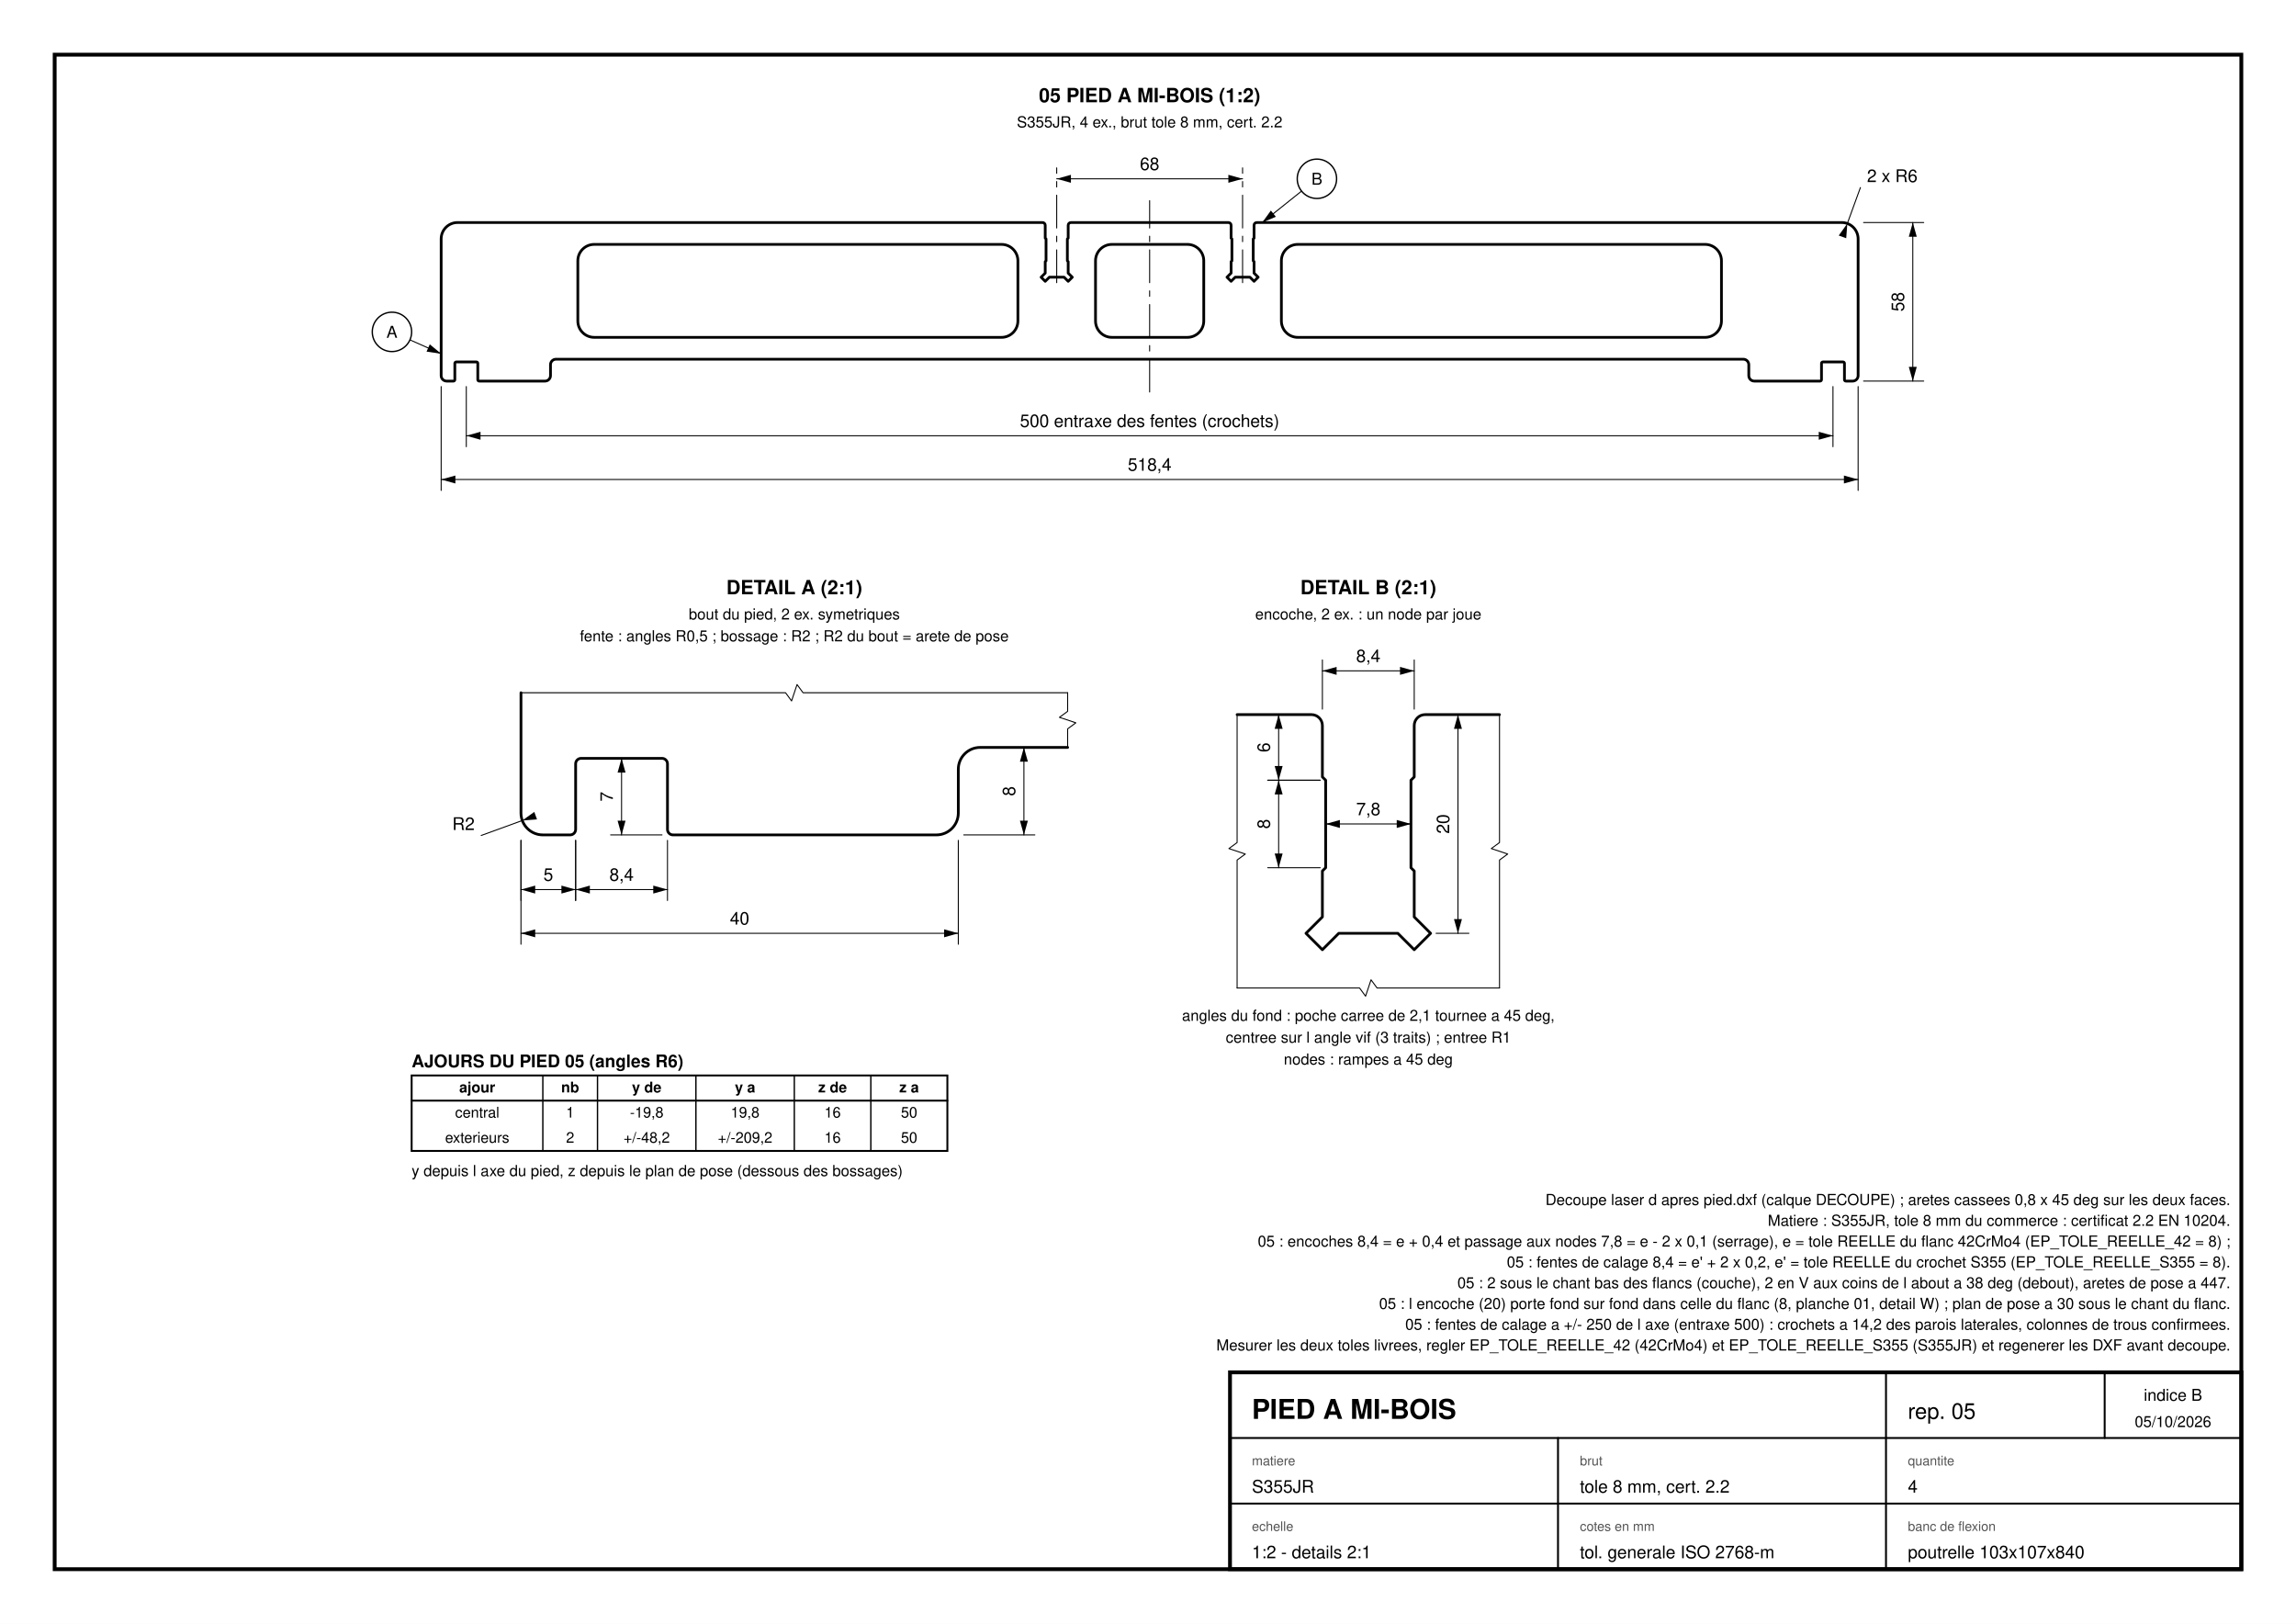
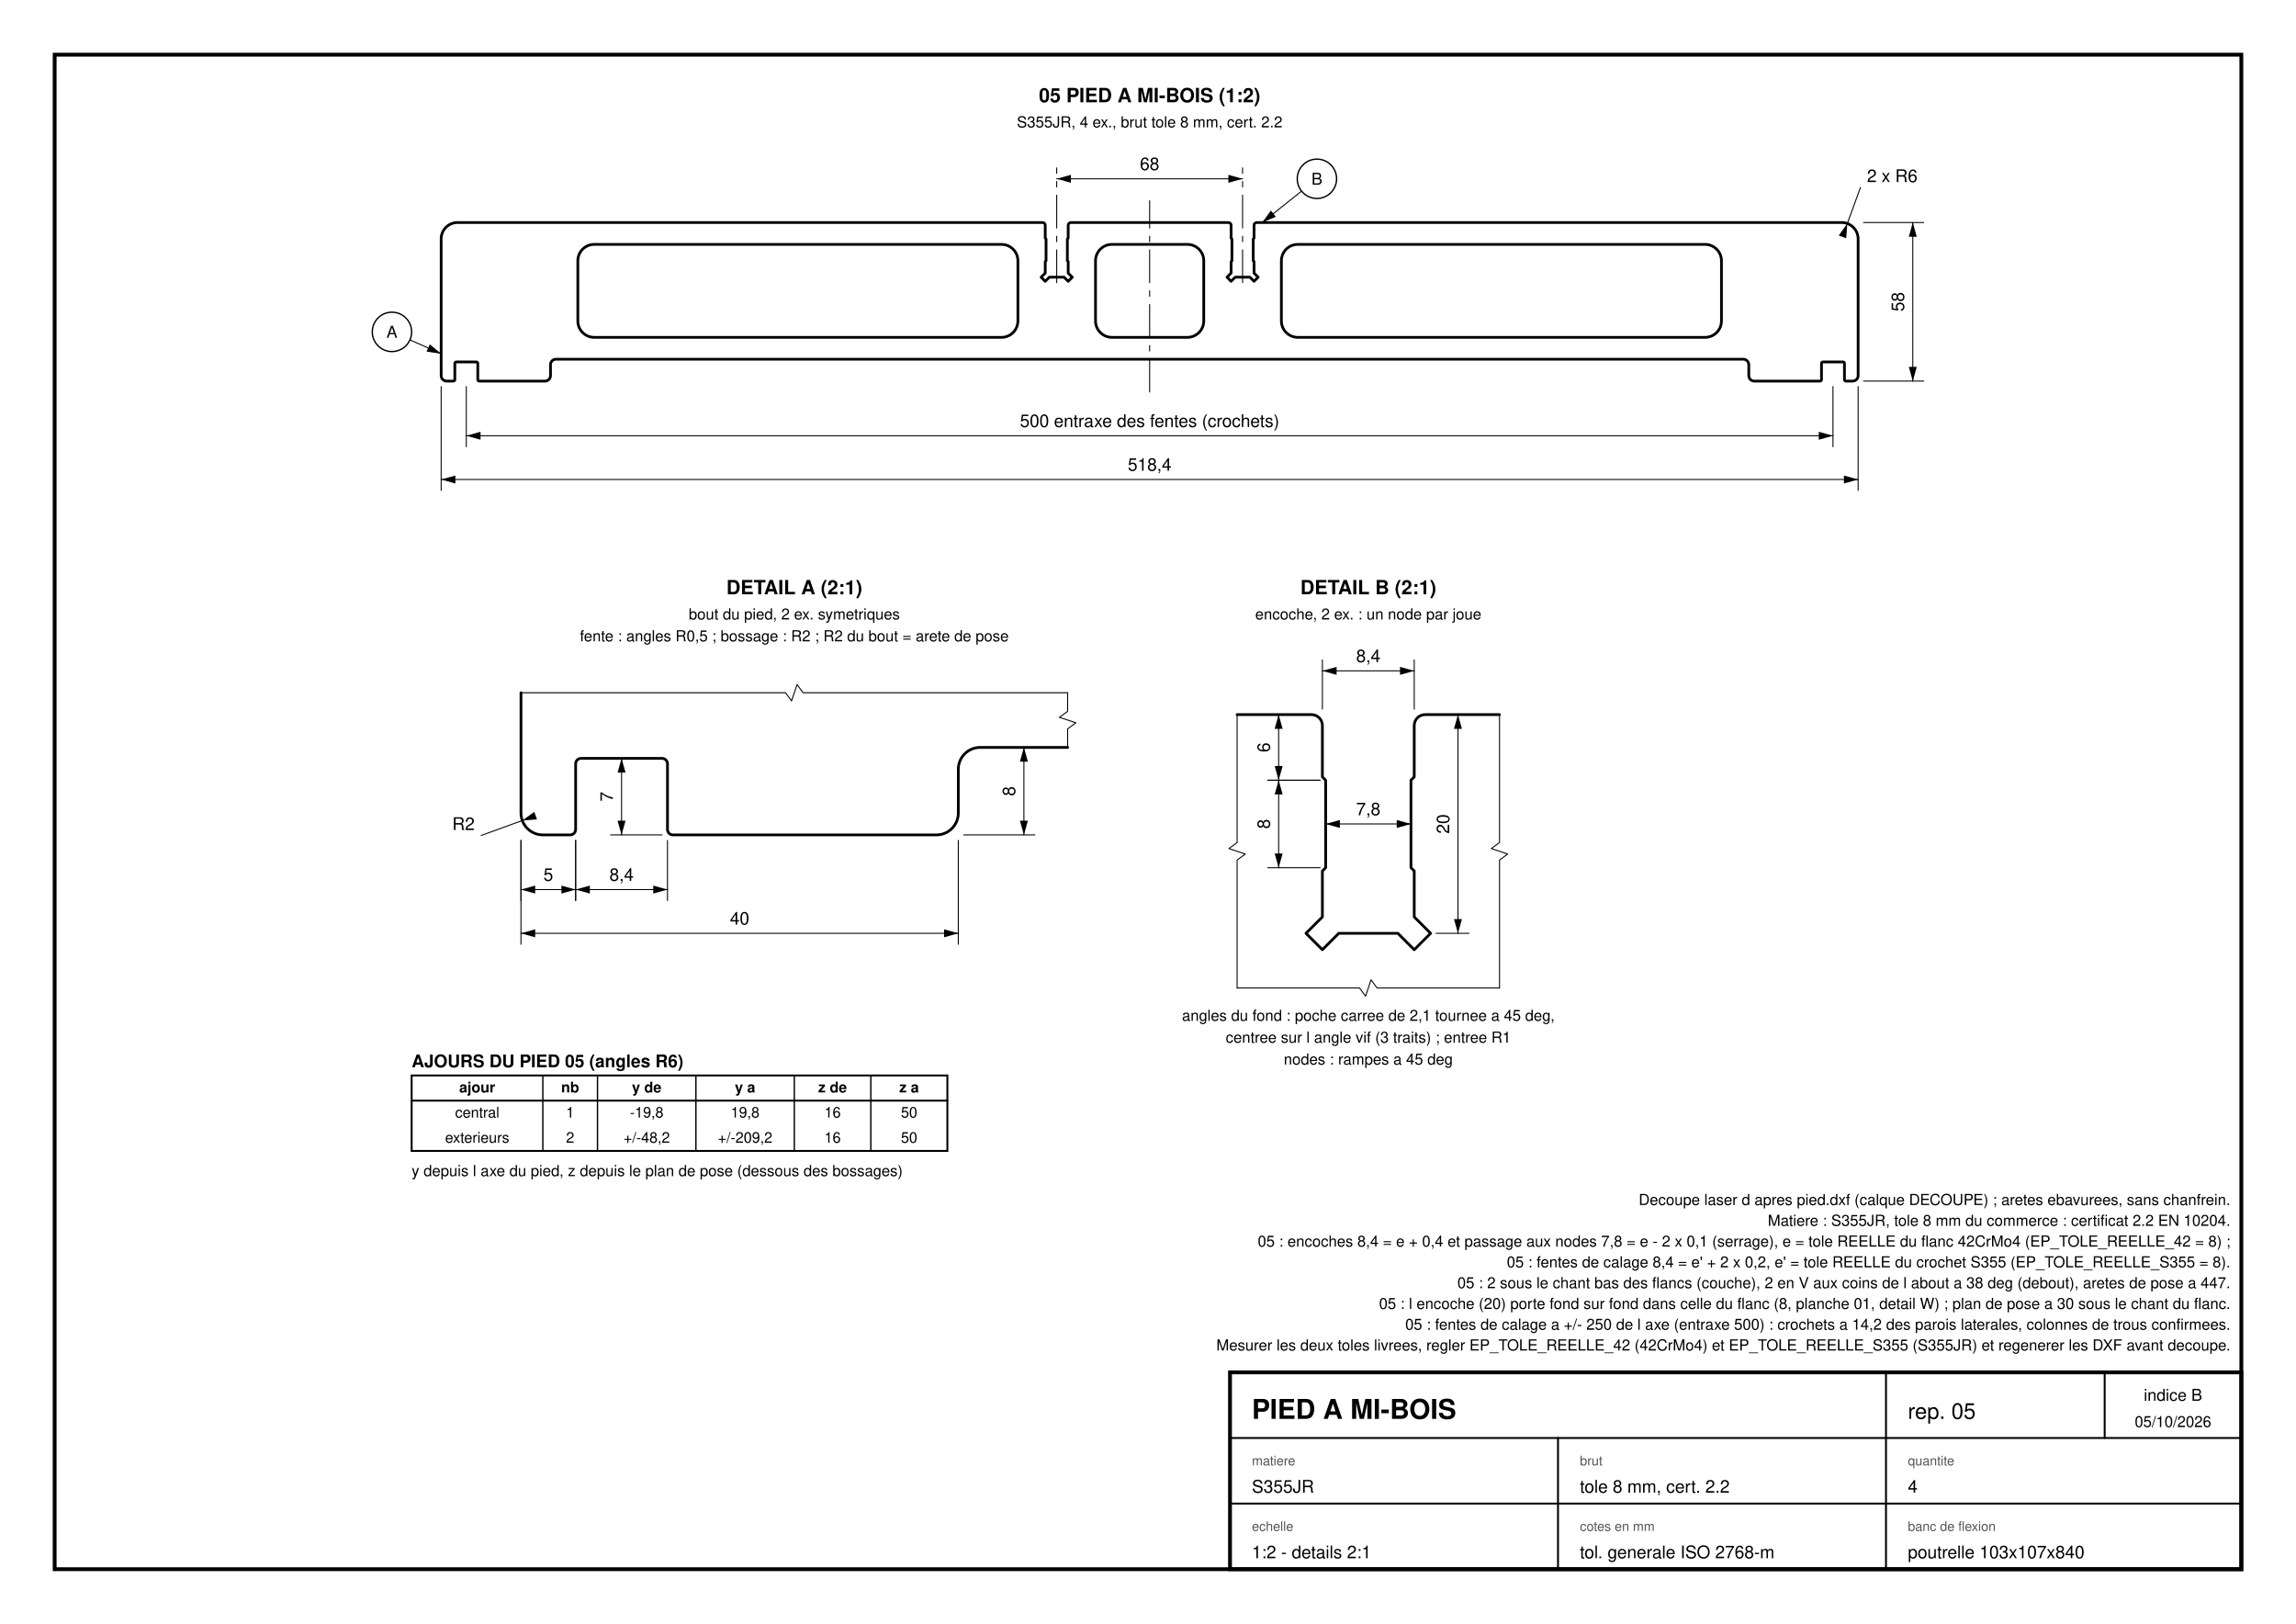
<svg xmlns="http://www.w3.org/2000/svg" width="420mm" height="297mm" viewBox="0 0 420 297">
  <rect width="420" height="297" fill="#fff" />
  <rect x="10.000" y="10.000" width="400.000" height="277.000" fill="none" stroke="#000" stroke-width="0.700" />
  <rect x="225.000" y="251.000" width="185.000" height="36.000" fill="none" stroke="#000" stroke-width="0.700" />
  <line x1="225.000" y1="263.000" x2="410.000" y2="263.000" stroke="#000" stroke-width="0.350" stroke-linecap="round" />
  <line x1="225.000" y1="275.000" x2="410.000" y2="275.000" stroke="#000" stroke-width="0.350" stroke-linecap="round" />
  <line x1="345.000" y1="251.000" x2="345.000" y2="263.000" stroke="#000" stroke-width="0.350" stroke-linecap="round" />
  <line x1="285.000" y1="263.000" x2="285.000" y2="287.000" stroke="#000" stroke-width="0.350" stroke-linecap="round" />
  <line x1="345.000" y1="263.000" x2="345.000" y2="287.000" stroke="#000" stroke-width="0.350" stroke-linecap="round" />
  <text x="229.000" y="259.500" font-family="Helvetica,Arial,sans-serif" font-size="5.00" fill="#000" text-anchor="start" font-weight="bold">PIED A MI-BOIS</text>
  <line x1="385.000" y1="251.000" x2="385.000" y2="263.000" stroke="#000" stroke-width="0.350" stroke-linecap="round" />
  <text x="397.500" y="256.200" font-family="Helvetica,Arial,sans-serif" font-size="3.00" fill="#000" text-anchor="middle" font-weight="normal">indice B</text>
  <text x="397.500" y="261.000" font-family="Helvetica,Arial,sans-serif" font-size="2.80" fill="#000" text-anchor="middle" font-weight="normal">05/10/2026</text>
  <text x="349.000" y="259.500" font-family="Helvetica,Arial,sans-serif" font-size="4.00" fill="#000" text-anchor="start" font-weight="normal">rep. 05</text>
  <text x="229.000" y="268.000" font-family="Helvetica,Arial,sans-serif" font-size="2.40" fill="#555" text-anchor="start" font-weight="normal">matiere</text>
  <text x="229.000" y="273.000" font-family="Helvetica,Arial,sans-serif" font-size="3.20" fill="#000" text-anchor="start" font-weight="normal">S355JR</text>
  <text x="289.000" y="268.000" font-family="Helvetica,Arial,sans-serif" font-size="2.40" fill="#555" text-anchor="start" font-weight="normal">brut</text>
  <text x="289.000" y="273.000" font-family="Helvetica,Arial,sans-serif" font-size="3.20" fill="#000" text-anchor="start" font-weight="normal">tole 8 mm, cert. 2.2</text>
  <text x="349.000" y="268.000" font-family="Helvetica,Arial,sans-serif" font-size="2.40" fill="#555" text-anchor="start" font-weight="normal">quantite</text>
  <text x="349.000" y="273.000" font-family="Helvetica,Arial,sans-serif" font-size="3.20" fill="#000" text-anchor="start" font-weight="normal">4</text>
  <text x="229.000" y="280.000" font-family="Helvetica,Arial,sans-serif" font-size="2.40" fill="#555" text-anchor="start" font-weight="normal">echelle</text>
  <text x="229.000" y="285.000" font-family="Helvetica,Arial,sans-serif" font-size="3.20" fill="#000" text-anchor="start" font-weight="normal">1:2  -  details 2:1</text>
  <text x="289.000" y="280.000" font-family="Helvetica,Arial,sans-serif" font-size="2.40" fill="#555" text-anchor="start" font-weight="normal">cotes en mm</text>
  <text x="289.000" y="285.000" font-family="Helvetica,Arial,sans-serif" font-size="3.20" fill="#000" text-anchor="start" font-weight="normal">tol. generale ISO 2768-m</text>
  <text x="349.000" y="280.000" font-family="Helvetica,Arial,sans-serif" font-size="2.40" fill="#555" text-anchor="start" font-weight="normal">banc de flexion</text>
  <text x="349.000" y="285.000" font-family="Helvetica,Arial,sans-serif" font-size="3.20" fill="#000" text-anchor="start" font-weight="normal">poutrelle 103x107x840</text>
  <text x="408.000" y="247.000" font-family="Helvetica,Arial,sans-serif" font-size="2.80" fill="#000" text-anchor="end" font-weight="normal">Mesurer les deux toles livrees, regler EP_TOLE_REELLE_42 (42CrMo4) et EP_TOLE_REELLE_S355 (S355JR) et regenerer les DXF avant decoupe.</text>
  <text x="408.000" y="243.200" font-family="Helvetica,Arial,sans-serif" font-size="2.80" fill="#000" text-anchor="end" font-weight="normal">05 : fentes de calage a +/- 250 de l axe (entraxe 500) : crochets a 14,2 des parois laterales, colonnes de trous confirmees.</text>
  <text x="408.000" y="239.400" font-family="Helvetica,Arial,sans-serif" font-size="2.80" fill="#000" text-anchor="end" font-weight="normal">05 : l encoche (20) porte fond sur fond dans celle du flanc (8, planche 01, detail W) ; plan de pose a 30 sous le chant du flanc.</text>
  <text x="408.000" y="235.600" font-family="Helvetica,Arial,sans-serif" font-size="2.80" fill="#000" text-anchor="end" font-weight="normal">05 : 2 sous le chant bas des flancs (couche), 2 en V aux coins de l about a 38 deg (debout), aretes de pose a 447.</text>
  <text x="408.000" y="231.800" font-family="Helvetica,Arial,sans-serif" font-size="2.80" fill="#000" text-anchor="end" font-weight="normal">05 : fentes de calage 8,4 = e' + 2 x 0,2, e' = tole REELLE du crochet S355 (EP_TOLE_REELLE_S355 = 8).</text>
  <text x="408.000" y="228.000" font-family="Helvetica,Arial,sans-serif" font-size="2.80" fill="#000" text-anchor="end" font-weight="normal">05 : encoches 8,4 = e + 0,4 et passage aux nodes 7,8 = e - 2 x 0,1 (serrage), e = tole REELLE du flanc 42CrMo4 (EP_TOLE_REELLE_42 = 8) ;</text>
  <text x="408.000" y="224.200" font-family="Helvetica,Arial,sans-serif" font-size="2.80" fill="#000" text-anchor="end" font-weight="normal">Matiere : S355JR, tole 8 mm du commerce : certificat 2.2 EN 10204.</text>
-   <text x="408.000" y="220.400" font-family="Helvetica,Arial,sans-serif" font-size="2.80" fill="#000" text-anchor="end" font-weight="normal">Decoupe laser d apres pied.dxf (calque DECOUPE) ; aretes cassees 0,8 x 45 deg sur les deux faces.</text>
+   <text x="408.000" y="220.400" font-family="Helvetica,Arial,sans-serif" font-size="2.80" fill="#000" text-anchor="end" font-weight="normal">Decoupe laser d apres pied.dxf (calque DECOUPE) ; aretes ebavurees, sans chanfrein.</text>
  <text x="210.300" y="18.700" font-family="Helvetica,Arial,sans-serif" font-size="3.60" fill="#000" text-anchor="middle" font-weight="bold">05  PIED A MI-BOIS  (1:2)</text>
  <text x="210.300" y="23.300" font-family="Helvetica,Arial,sans-serif" font-size="2.80" fill="#000" text-anchor="middle" font-weight="normal">S355JR, 4 ex., brut tole 8 mm, cert. 2.2</text>
  <path d="M 80.7 43.7 L 80.7 68.7 A 1 1 0 0 0 81.7 69.7 L 82.95 69.7 A 0.25 0.25 0 0 0 83.2 69.45 L 83.2 66.45 A 0.25 0.25 0 0 1 83.45 66.2 L 87.15 66.2 A 0.25 0.25 0 0 1 87.4 66.45 L 87.4 69.45 A 0.25 0.25 0 0 0 87.65 69.7 L 99.7 69.7 A 1 1 0 0 0 100.7 68.7 L 100.7 66.7 A 1 1 0 0 1 101.7 65.7 L 318.9 65.7 A 1 1 0 0 1 319.9 66.7 L 319.9 68.7 A 1 1 0 0 0 320.9 69.7 L 332.95 69.7 A 0.25 0.25 0 0 0 333.2 69.45 L 333.2 66.45 A 0.25 0.25 0 0 1 333.45 66.2 L 337.15 66.2 A 0.25 0.25 0 0 1 337.4 66.45 L 337.4 69.45 A 0.25 0.25 0 0 0 337.65 69.7 L 338.9 69.7 A 1 1 0 0 0 339.9 68.7 L 339.9 43.7 A 3 3 0 0 0 336.9 40.7 L 229.9 40.7 A 0.5 0.5 0 0 0 229.4 41.2 L 229.4 43.55 L 229.25 43.7 L 229.25 47.7 L 229.4 47.85 L 229.4 49.95 L 230.15 50.7 L 229.4 51.45 L 228.65 50.7 L 225.95 50.7 L 225.2 51.45 L 224.45 50.7 L 225.2 49.95 L 225.2 47.85 L 225.35 47.7 L 225.35 43.7 L 225.2 43.55 L 225.2 41.2 A 0.5 0.5 0 0 0 224.7 40.7 L 195.9 40.7 A 0.5 0.5 0 0 0 195.4 41.2 L 195.4 43.55 L 195.25 43.7 L 195.25 47.7 L 195.4 47.85 L 195.4 49.95 L 196.15 50.7 L 195.4 51.45 L 194.65 50.7 L 191.95 50.7 L 191.2 51.45 L 190.45 50.7 L 191.2 49.95 L 191.2 47.85 L 191.35 47.7 L 191.35 43.7 L 191.2 43.55 L 191.2 41.2 A 0.5 0.5 0 0 0 190.7 40.7 L 83.7 40.7 A 3 3 0 0 0 80.7 43.7 Z" fill="none" stroke="#000" stroke-width="0.500" stroke-linecap="round" stroke-linejoin="round" />
  <path d="M 200.4 47.7 L 200.4 58.7 A 3 3 0 0 0 203.4 61.7 L 217.2 61.7 A 3 3 0 0 0 220.2 58.7 L 220.2 47.7 A 3 3 0 0 0 217.2 44.7 L 203.4 44.7 A 3 3 0 0 0 200.4 47.7 Z" fill="none" stroke="#000" stroke-width="0.500" stroke-linecap="round" stroke-linejoin="round" />
  <path d="M 234.4 47.7 L 234.4 58.7 A 3 3 0 0 0 237.4 61.7 L 311.9 61.7 A 3 3 0 0 0 314.9 58.7 L 314.9 47.7 A 3 3 0 0 0 311.9 44.7 L 237.4 44.7 A 3 3 0 0 0 234.4 47.7 Z" fill="none" stroke="#000" stroke-width="0.500" stroke-linecap="round" stroke-linejoin="round" />
  <path d="M 105.7 47.7 L 105.7 58.7 A 3 3 0 0 0 108.7 61.7 L 183.2 61.7 A 3 3 0 0 0 186.2 58.7 L 186.2 47.7 A 3 3 0 0 0 183.2 44.7 L 108.7 44.7 A 3 3 0 0 0 105.7 47.7 Z" fill="none" stroke="#000" stroke-width="0.500" stroke-linecap="round" stroke-linejoin="round" />
  <line x1="210.300" y1="71.700" x2="210.300" y2="36.700" stroke="#000" stroke-width="0.180" stroke-linecap="round" stroke-dasharray="6 1.5 1 1.5" />
  <line x1="193.300" y1="51.700" x2="193.300" y2="30.700" stroke="#000" stroke-width="0.180" stroke-linecap="round" stroke-dasharray="6 1.5 1 1.5" />
  <line x1="227.300" y1="51.700" x2="227.300" y2="30.700" stroke="#000" stroke-width="0.180" stroke-linecap="round" stroke-dasharray="6 1.5 1 1.5" />
  <line x1="193.300" y1="32.700" x2="227.300" y2="32.700" stroke="#000" stroke-width="0.180" stroke-linecap="round" />
  <path d="M 193.3 32.7 L 195.9 33.428 L 195.9 31.972 Z" fill="#000" />
  <path d="M 227.3 32.7 L 224.7 31.972 L 224.7 33.428 Z" fill="#000" />
  <text x="210.300" y="31.100" font-family="Helvetica,Arial,sans-serif" font-size="3.20" fill="#000" text-anchor="middle" font-weight="normal">68</text>
  <line x1="85.300" y1="70.700" x2="85.300" y2="81.700" stroke="#000" stroke-width="0.180" stroke-linecap="round" />
  <line x1="335.300" y1="70.700" x2="335.300" y2="81.700" stroke="#000" stroke-width="0.180" stroke-linecap="round" />
  <line x1="85.300" y1="79.700" x2="335.300" y2="79.700" stroke="#000" stroke-width="0.180" stroke-linecap="round" />
  <path d="M 85.3 79.7 L 87.9 80.428 L 87.9 78.972 Z" fill="#000" />
  <path d="M 335.3 79.7 L 332.7 78.972 L 332.7 80.428 Z" fill="#000" />
  <text x="210.300" y="78.100" font-family="Helvetica,Arial,sans-serif" font-size="3.20" fill="#000" text-anchor="middle" font-weight="normal">500  entraxe des fentes (crochets)</text>
  <line x1="80.700" y1="70.700" x2="80.700" y2="89.700" stroke="#000" stroke-width="0.180" stroke-linecap="round" />
  <line x1="339.900" y1="70.700" x2="339.900" y2="89.700" stroke="#000" stroke-width="0.180" stroke-linecap="round" />
  <line x1="80.700" y1="87.700" x2="339.900" y2="87.700" stroke="#000" stroke-width="0.180" stroke-linecap="round" />
  <path d="M 80.7 87.7 L 83.3 88.428 L 83.3 86.972 Z" fill="#000" />
  <path d="M 339.9 87.7 L 337.3 86.972 L 337.3 88.428 Z" fill="#000" />
  <text x="210.300" y="86.100" font-family="Helvetica,Arial,sans-serif" font-size="3.20" fill="#000" text-anchor="middle" font-weight="normal">518,4</text>
  <line x1="340.900" y1="69.700" x2="351.900" y2="69.700" stroke="#000" stroke-width="0.180" stroke-linecap="round" />
  <line x1="340.900" y1="40.700" x2="351.900" y2="40.700" stroke="#000" stroke-width="0.180" stroke-linecap="round" />
  <line x1="349.900" y1="69.700" x2="349.900" y2="40.700" stroke="#000" stroke-width="0.180" stroke-linecap="round" />
  <path d="M 349.9 69.7 L 350.628 67.1 L 349.172 67.1 Z" fill="#000" />
  <path d="M 349.9 40.7 L 349.172 43.3 L 350.628 43.3 Z" fill="#000" />
  <text x="348.300" y="55.200" font-family="Helvetica,Arial,sans-serif" font-size="3.20" fill="#000" text-anchor="middle" font-weight="normal" transform="rotate(-90.00 348.300 55.200)">58</text>
  <line x1="337.926" y1="40.881" x2="340.320" y2="34.303" stroke="#000" stroke-width="0.180" stroke-linecap="round" />
  <path d="M 337.926 40.881 L 336.353 43.075 L 337.721 43.573 Z" fill="#000" />
  <text x="341.520" y="33.303" font-family="Helvetica,Arial,sans-serif" font-size="3.20" fill="#000" text-anchor="start" font-weight="normal">2 x R6</text>
  <line x1="80.700" y1="64.700" x2="74.990" y2="62.162" stroke="#000" stroke-width="0.180" stroke-linecap="round" />
  <path d="M 80.7 64.7 L 78.62 62.979 L 78.028 64.309 Z" fill="#000" />
  <circle cx="71.700" cy="60.700" r="3.600" fill="#fff" stroke="#000" stroke-width="0.25" />
  <text x="71.700" y="61.780" font-family="Helvetica,Arial,sans-serif" font-size="3.00" fill="#000" text-anchor="middle" font-weight="normal">A</text>
  <line x1="230.900" y1="40.700" x2="238.089" y2="34.949" stroke="#000" stroke-width="0.180" stroke-linecap="round" />
  <path d="M 230.9 40.7 L 233.385 39.644 L 232.475 38.507 Z" fill="#000" />
  <circle cx="240.900" cy="32.700" r="3.600" fill="#fff" stroke="#000" stroke-width="0.25" />
  <text x="240.900" y="33.780" font-family="Helvetica,Arial,sans-serif" font-size="3.00" fill="#000" text-anchor="middle" font-weight="normal">B</text>
  <text x="75.300" y="195.200" font-family="Helvetica,Arial,sans-serif" font-size="3.20" fill="#000" text-anchor="start" font-weight="bold">AJOURS DU PIED 05 (angles R6)</text>
  <rect x="75.300" y="196.700" width="98.000" height="13.800" fill="none" stroke="#000" stroke-width="0.350" />
  <line x1="75.300" y1="201.300" x2="173.300" y2="201.300" stroke="#000" stroke-width="0.350" stroke-linecap="round" />
  <line x1="99.300" y1="196.700" x2="99.300" y2="210.500" stroke="#000" stroke-width="0.250" stroke-linecap="round" />
  <line x1="109.300" y1="196.700" x2="109.300" y2="210.500" stroke="#000" stroke-width="0.250" stroke-linecap="round" />
  <line x1="127.300" y1="196.700" x2="127.300" y2="210.500" stroke="#000" stroke-width="0.250" stroke-linecap="round" />
  <line x1="145.300" y1="196.700" x2="145.300" y2="210.500" stroke="#000" stroke-width="0.250" stroke-linecap="round" />
  <line x1="159.300" y1="196.700" x2="159.300" y2="210.500" stroke="#000" stroke-width="0.250" stroke-linecap="round" />
  <text x="87.300" y="199.800" font-family="Helvetica,Arial,sans-serif" font-size="2.70" fill="#000" text-anchor="middle" font-weight="bold">ajour</text>
  <text x="104.300" y="199.800" font-family="Helvetica,Arial,sans-serif" font-size="2.70" fill="#000" text-anchor="middle" font-weight="bold">nb</text>
  <text x="118.300" y="199.800" font-family="Helvetica,Arial,sans-serif" font-size="2.70" fill="#000" text-anchor="middle" font-weight="bold">y de</text>
  <text x="136.300" y="199.800" font-family="Helvetica,Arial,sans-serif" font-size="2.70" fill="#000" text-anchor="middle" font-weight="bold">y a</text>
  <text x="152.300" y="199.800" font-family="Helvetica,Arial,sans-serif" font-size="2.70" fill="#000" text-anchor="middle" font-weight="bold">z de</text>
  <text x="166.300" y="199.800" font-family="Helvetica,Arial,sans-serif" font-size="2.70" fill="#000" text-anchor="middle" font-weight="bold">z a</text>
  <text x="87.300" y="204.400" font-family="Helvetica,Arial,sans-serif" font-size="2.70" fill="#000" text-anchor="middle" font-weight="normal">central</text>
  <text x="104.300" y="204.400" font-family="Helvetica,Arial,sans-serif" font-size="2.70" fill="#000" text-anchor="middle" font-weight="normal">1</text>
  <text x="118.300" y="204.400" font-family="Helvetica,Arial,sans-serif" font-size="2.70" fill="#000" text-anchor="middle" font-weight="normal">-19,8</text>
  <text x="136.300" y="204.400" font-family="Helvetica,Arial,sans-serif" font-size="2.70" fill="#000" text-anchor="middle" font-weight="normal">19,8</text>
  <text x="152.300" y="204.400" font-family="Helvetica,Arial,sans-serif" font-size="2.70" fill="#000" text-anchor="middle" font-weight="normal">16</text>
  <text x="166.300" y="204.400" font-family="Helvetica,Arial,sans-serif" font-size="2.70" fill="#000" text-anchor="middle" font-weight="normal">50</text>
  <text x="87.300" y="209.000" font-family="Helvetica,Arial,sans-serif" font-size="2.70" fill="#000" text-anchor="middle" font-weight="normal">exterieurs</text>
  <text x="104.300" y="209.000" font-family="Helvetica,Arial,sans-serif" font-size="2.70" fill="#000" text-anchor="middle" font-weight="normal">2</text>
  <text x="118.300" y="209.000" font-family="Helvetica,Arial,sans-serif" font-size="2.70" fill="#000" text-anchor="middle" font-weight="normal">+/-48,2</text>
  <text x="136.300" y="209.000" font-family="Helvetica,Arial,sans-serif" font-size="2.70" fill="#000" text-anchor="middle" font-weight="normal">+/-209,2</text>
  <text x="152.300" y="209.000" font-family="Helvetica,Arial,sans-serif" font-size="2.70" fill="#000" text-anchor="middle" font-weight="normal">16</text>
  <text x="166.300" y="209.000" font-family="Helvetica,Arial,sans-serif" font-size="2.70" fill="#000" text-anchor="middle" font-weight="normal">50</text>
  <text x="75.300" y="215.100" font-family="Helvetica,Arial,sans-serif" font-size="2.80" fill="#000" text-anchor="start" font-weight="normal">y depuis l axe du pied, z depuis le plan de pose (dessous des bossages)</text>
  <text x="145.300" y="108.700" font-family="Helvetica,Arial,sans-serif" font-size="3.60" fill="#000" text-anchor="middle" font-weight="bold">DETAIL A  (2:1)</text>
  <text x="145.300" y="113.300" font-family="Helvetica,Arial,sans-serif" font-size="2.80" fill="#000" text-anchor="middle" font-weight="normal">bout du pied, 2 ex. symetriques</text>
  <text x="145.300" y="117.300" font-family="Helvetica,Arial,sans-serif" font-size="2.80" fill="#000" text-anchor="middle" font-weight="normal">fente : angles R0,5 ; bossage : R2 ; R2 du bout = arete de pose</text>
  <path d="M 95.3 126.7 L 95.3 148.7 A 4 4 0 0 0 99.3 152.7 L 104.3 152.7 A 1 1 0 0 0 105.3 151.7 L 105.3 139.7 A 1 1 0 0 1 106.3 138.7 L 121.1 138.7 A 1 1 0 0 1 122.1 139.7 L 122.1 151.7 A 1 1 0 0 0 123.1 152.7 L 171.3 152.7 A 4 4 0 0 0 175.3 148.7 L 175.3 140.7 A 4 4 0 0 1 179.3 136.7 L 195.3 136.7" fill="none" stroke="#000" stroke-width="0.500" stroke-linecap="round" stroke-linejoin="round" />
  <path d="M 95.3 126.7 L 143.7 126.7 L 144.8 128.2 L 145.8 125.2 L 146.9 126.7 L 195.3 126.7" fill="none" stroke="#000" stroke-width="0.180" stroke-linecap="round" stroke-linejoin="round" />
  <path d="M 195.3 136.7 L 195.3 133.3 L 196.8 132.2 L 193.8 131.2 L 195.3 130.1 L 195.3 126.7" fill="none" stroke="#000" stroke-width="0.180" stroke-linecap="round" stroke-linejoin="round" />
  <line x1="95.300" y1="153.700" x2="95.300" y2="164.700" stroke="#000" stroke-width="0.180" stroke-linecap="round" />
  <line x1="105.300" y1="153.700" x2="105.300" y2="164.700" stroke="#000" stroke-width="0.180" stroke-linecap="round" />
  <line x1="95.300" y1="162.700" x2="105.300" y2="162.700" stroke="#000" stroke-width="0.180" stroke-linecap="round" />
  <path d="M 95.3 162.7 L 97.9 163.428 L 97.9 161.972 Z" fill="#000" />
  <path d="M 105.3 162.7 L 102.7 161.972 L 102.7 163.428 Z" fill="#000" />
  <text x="100.300" y="161.100" font-family="Helvetica,Arial,sans-serif" font-size="3.20" fill="#000" text-anchor="middle" font-weight="normal">5</text>
  <line x1="105.300" y1="153.700" x2="105.300" y2="164.700" stroke="#000" stroke-width="0.180" stroke-linecap="round" />
  <line x1="122.100" y1="153.700" x2="122.100" y2="164.700" stroke="#000" stroke-width="0.180" stroke-linecap="round" />
  <line x1="105.300" y1="162.700" x2="122.100" y2="162.700" stroke="#000" stroke-width="0.180" stroke-linecap="round" />
  <path d="M 105.3 162.7 L 107.9 163.428 L 107.9 161.972 Z" fill="#000" />
  <path d="M 122.1 162.7 L 119.5 161.972 L 119.5 163.428 Z" fill="#000" />
  <text x="113.700" y="161.100" font-family="Helvetica,Arial,sans-serif" font-size="3.20" fill="#000" text-anchor="middle" font-weight="normal">8,4</text>
  <line x1="95.300" y1="153.700" x2="95.300" y2="172.700" stroke="#000" stroke-width="0.180" stroke-linecap="round" />
  <line x1="175.300" y1="153.700" x2="175.300" y2="172.700" stroke="#000" stroke-width="0.180" stroke-linecap="round" />
  <line x1="95.300" y1="170.700" x2="175.300" y2="170.700" stroke="#000" stroke-width="0.180" stroke-linecap="round" />
  <path d="M 95.3 170.7 L 97.9 171.428 L 97.9 169.972 Z" fill="#000" />
  <path d="M 175.3 170.7 L 172.7 169.972 L 172.7 171.428 Z" fill="#000" />
  <text x="135.300" y="169.100" font-family="Helvetica,Arial,sans-serif" font-size="3.20" fill="#000" text-anchor="middle" font-weight="normal">40</text>
  <line x1="121.100" y1="152.700" x2="111.700" y2="152.700" stroke="#000" stroke-width="0.180" stroke-linecap="round" />
  <line x1="113.700" y1="152.700" x2="113.700" y2="138.700" stroke="#000" stroke-width="0.180" stroke-linecap="round" />
  <path d="M 113.7 152.7 L 114.428 150.1 L 112.972 150.1 Z" fill="#000" />
  <path d="M 113.7 138.7 L 112.972 141.3 L 114.428 141.3 Z" fill="#000" />
  <text x="112.100" y="145.700" font-family="Helvetica,Arial,sans-serif" font-size="3.20" fill="#000" text-anchor="middle" font-weight="normal" transform="rotate(-90.00 112.100 145.700)">7</text>
  <line x1="176.300" y1="152.700" x2="189.300" y2="152.700" stroke="#000" stroke-width="0.180" stroke-linecap="round" />
  <line x1="187.300" y1="152.700" x2="187.300" y2="136.700" stroke="#000" stroke-width="0.180" stroke-linecap="round" />
  <path d="M 187.3 152.7 L 188.028 150.1 L 186.572 150.1 Z" fill="#000" />
  <path d="M 187.3 136.7 L 186.572 139.3 L 188.028 139.3 Z" fill="#000" />
  <text x="185.700" y="144.700" font-family="Helvetica,Arial,sans-serif" font-size="3.20" fill="#000" text-anchor="middle" font-weight="normal" transform="rotate(-90.00 185.700 144.700)">8</text>
  <line x1="95.541" y1="150.068" x2="88.024" y2="152.804" stroke="#000" stroke-width="0.180" stroke-linecap="round" />
  <path d="M 95.541 150.068 L 98.233 149.863 L 97.735 148.495 Z" fill="#000" />
  <text x="86.824" y="151.804" font-family="Helvetica,Arial,sans-serif" font-size="3.20" fill="#000" text-anchor="end" font-weight="normal">R2</text>
  <text x="250.300" y="108.700" font-family="Helvetica,Arial,sans-serif" font-size="3.60" fill="#000" text-anchor="middle" font-weight="bold">DETAIL B  (2:1)</text>
  <text x="250.300" y="113.300" font-family="Helvetica,Arial,sans-serif" font-size="2.80" fill="#000" text-anchor="middle" font-weight="normal">encoche, 2 ex. : un node par joue</text>
  <path d="M 274.3 130.7 L 260.7 130.7 A 2 2 0 0 0 258.7 132.7 L 258.7 142.1 L 258.1 142.7 L 258.1 158.7 L 258.7 159.3 L 258.7 167.7 L 261.7 170.7 L 258.7 173.7 L 255.7 170.7 L 244.9 170.7 L 241.9 173.7 L 238.9 170.7 L 241.9 167.7 L 241.9 159.3 L 242.5 158.7 L 242.5 142.7 L 241.9 142.1 L 241.9 132.7 A 2 2 0 0 0 239.9 130.7 L 226.3 130.7" fill="none" stroke="#000" stroke-width="0.500" stroke-linecap="round" stroke-linejoin="round" />
  <path d="M 226.3 180.7 L 226.3 157.3 L 227.8 156.2 L 224.8 155.2 L 226.3 154.1 L 226.3 130.7" fill="none" stroke="#000" stroke-width="0.180" stroke-linecap="round" stroke-linejoin="round" />
  <path d="M 274.3 180.7 L 274.3 157.3 L 275.8 156.2 L 272.8 155.2 L 274.3 154.1 L 274.3 130.7" fill="none" stroke="#000" stroke-width="0.180" stroke-linecap="round" stroke-linejoin="round" />
  <path d="M 226.3 180.7 L 248.7 180.7 L 249.8 182.2 L 250.8 179.2 L 251.9 180.7 L 274.3 180.7" fill="none" stroke="#000" stroke-width="0.180" stroke-linecap="round" stroke-linejoin="round" />
  <line x1="241.900" y1="129.700" x2="241.900" y2="120.700" stroke="#000" stroke-width="0.180" stroke-linecap="round" />
  <line x1="258.700" y1="129.700" x2="258.700" y2="120.700" stroke="#000" stroke-width="0.180" stroke-linecap="round" />
  <line x1="241.900" y1="122.700" x2="258.700" y2="122.700" stroke="#000" stroke-width="0.180" stroke-linecap="round" />
  <path d="M 241.9 122.7 L 244.5 123.428 L 244.5 121.972 Z" fill="#000" />
  <path d="M 258.7 122.7 L 256.1 121.972 L 256.1 123.428 Z" fill="#000" />
  <text x="250.300" y="121.100" font-family="Helvetica,Arial,sans-serif" font-size="3.20" fill="#000" text-anchor="middle" font-weight="normal">8,4</text>
  <line x1="242.500" y1="150.700" x2="258.100" y2="150.700" stroke="#000" stroke-width="0.180" stroke-linecap="round" />
  <path d="M 242.5 150.7 L 245.1 151.428 L 245.1 149.972 Z" fill="#000" />
  <path d="M 258.1 150.7 L 255.5 149.972 L 255.5 151.428 Z" fill="#000" />
  <text x="250.300" y="149.100" font-family="Helvetica,Arial,sans-serif" font-size="3.20" fill="#000" text-anchor="middle" font-weight="normal">7,8</text>
  <line x1="262.700" y1="170.700" x2="268.700" y2="170.700" stroke="#000" stroke-width="0.180" stroke-linecap="round" />
  <line x1="266.700" y1="170.700" x2="266.700" y2="130.700" stroke="#000" stroke-width="0.180" stroke-linecap="round" />
  <path d="M 266.7 170.7 L 267.428 168.1 L 265.972 168.1 Z" fill="#000" />
  <path d="M 266.7 130.7 L 265.972 133.3 L 267.428 133.3 Z" fill="#000" />
  <text x="265.100" y="150.700" font-family="Helvetica,Arial,sans-serif" font-size="3.20" fill="#000" text-anchor="middle" font-weight="normal" transform="rotate(-90.00 265.100 150.700)">20</text>
  <line x1="241.500" y1="142.700" x2="231.900" y2="142.700" stroke="#000" stroke-width="0.180" stroke-linecap="round" />
  <line x1="233.900" y1="142.700" x2="233.900" y2="130.700" stroke="#000" stroke-width="0.180" stroke-linecap="round" />
  <path d="M 233.9 142.7 L 234.628 140.1 L 233.172 140.1 Z" fill="#000" />
  <path d="M 233.9 130.7 L 233.172 133.3 L 234.628 133.3 Z" fill="#000" />
  <text x="232.300" y="136.700" font-family="Helvetica,Arial,sans-serif" font-size="3.20" fill="#000" text-anchor="middle" font-weight="normal" transform="rotate(-90.00 232.300 136.700)">6</text>
  <line x1="241.500" y1="158.700" x2="231.900" y2="158.700" stroke="#000" stroke-width="0.180" stroke-linecap="round" />
  <line x1="241.500" y1="142.700" x2="231.900" y2="142.700" stroke="#000" stroke-width="0.180" stroke-linecap="round" />
  <line x1="233.900" y1="158.700" x2="233.900" y2="142.700" stroke="#000" stroke-width="0.180" stroke-linecap="round" />
  <path d="M 233.9 158.7 L 234.628 156.1 L 233.172 156.1 Z" fill="#000" />
  <path d="M 233.9 142.7 L 233.172 145.3 L 234.628 145.3 Z" fill="#000" />
  <text x="232.300" y="150.700" font-family="Helvetica,Arial,sans-serif" font-size="3.20" fill="#000" text-anchor="middle" font-weight="normal" transform="rotate(-90.00 232.300 150.700)">8</text>
  <text x="250.300" y="186.700" font-family="Helvetica,Arial,sans-serif" font-size="2.80" fill="#000" text-anchor="middle" font-weight="normal">angles du fond : poche carree de 2,1 tournee a 45 deg,</text>
  <text x="250.300" y="190.700" font-family="Helvetica,Arial,sans-serif" font-size="2.80" fill="#000" text-anchor="middle" font-weight="normal">centree sur l angle vif (3 traits) ; entree R1</text>
  <text x="250.300" y="194.700" font-family="Helvetica,Arial,sans-serif" font-size="2.80" fill="#000" text-anchor="middle" font-weight="normal">nodes : rampes a 45 deg</text>
</svg>
